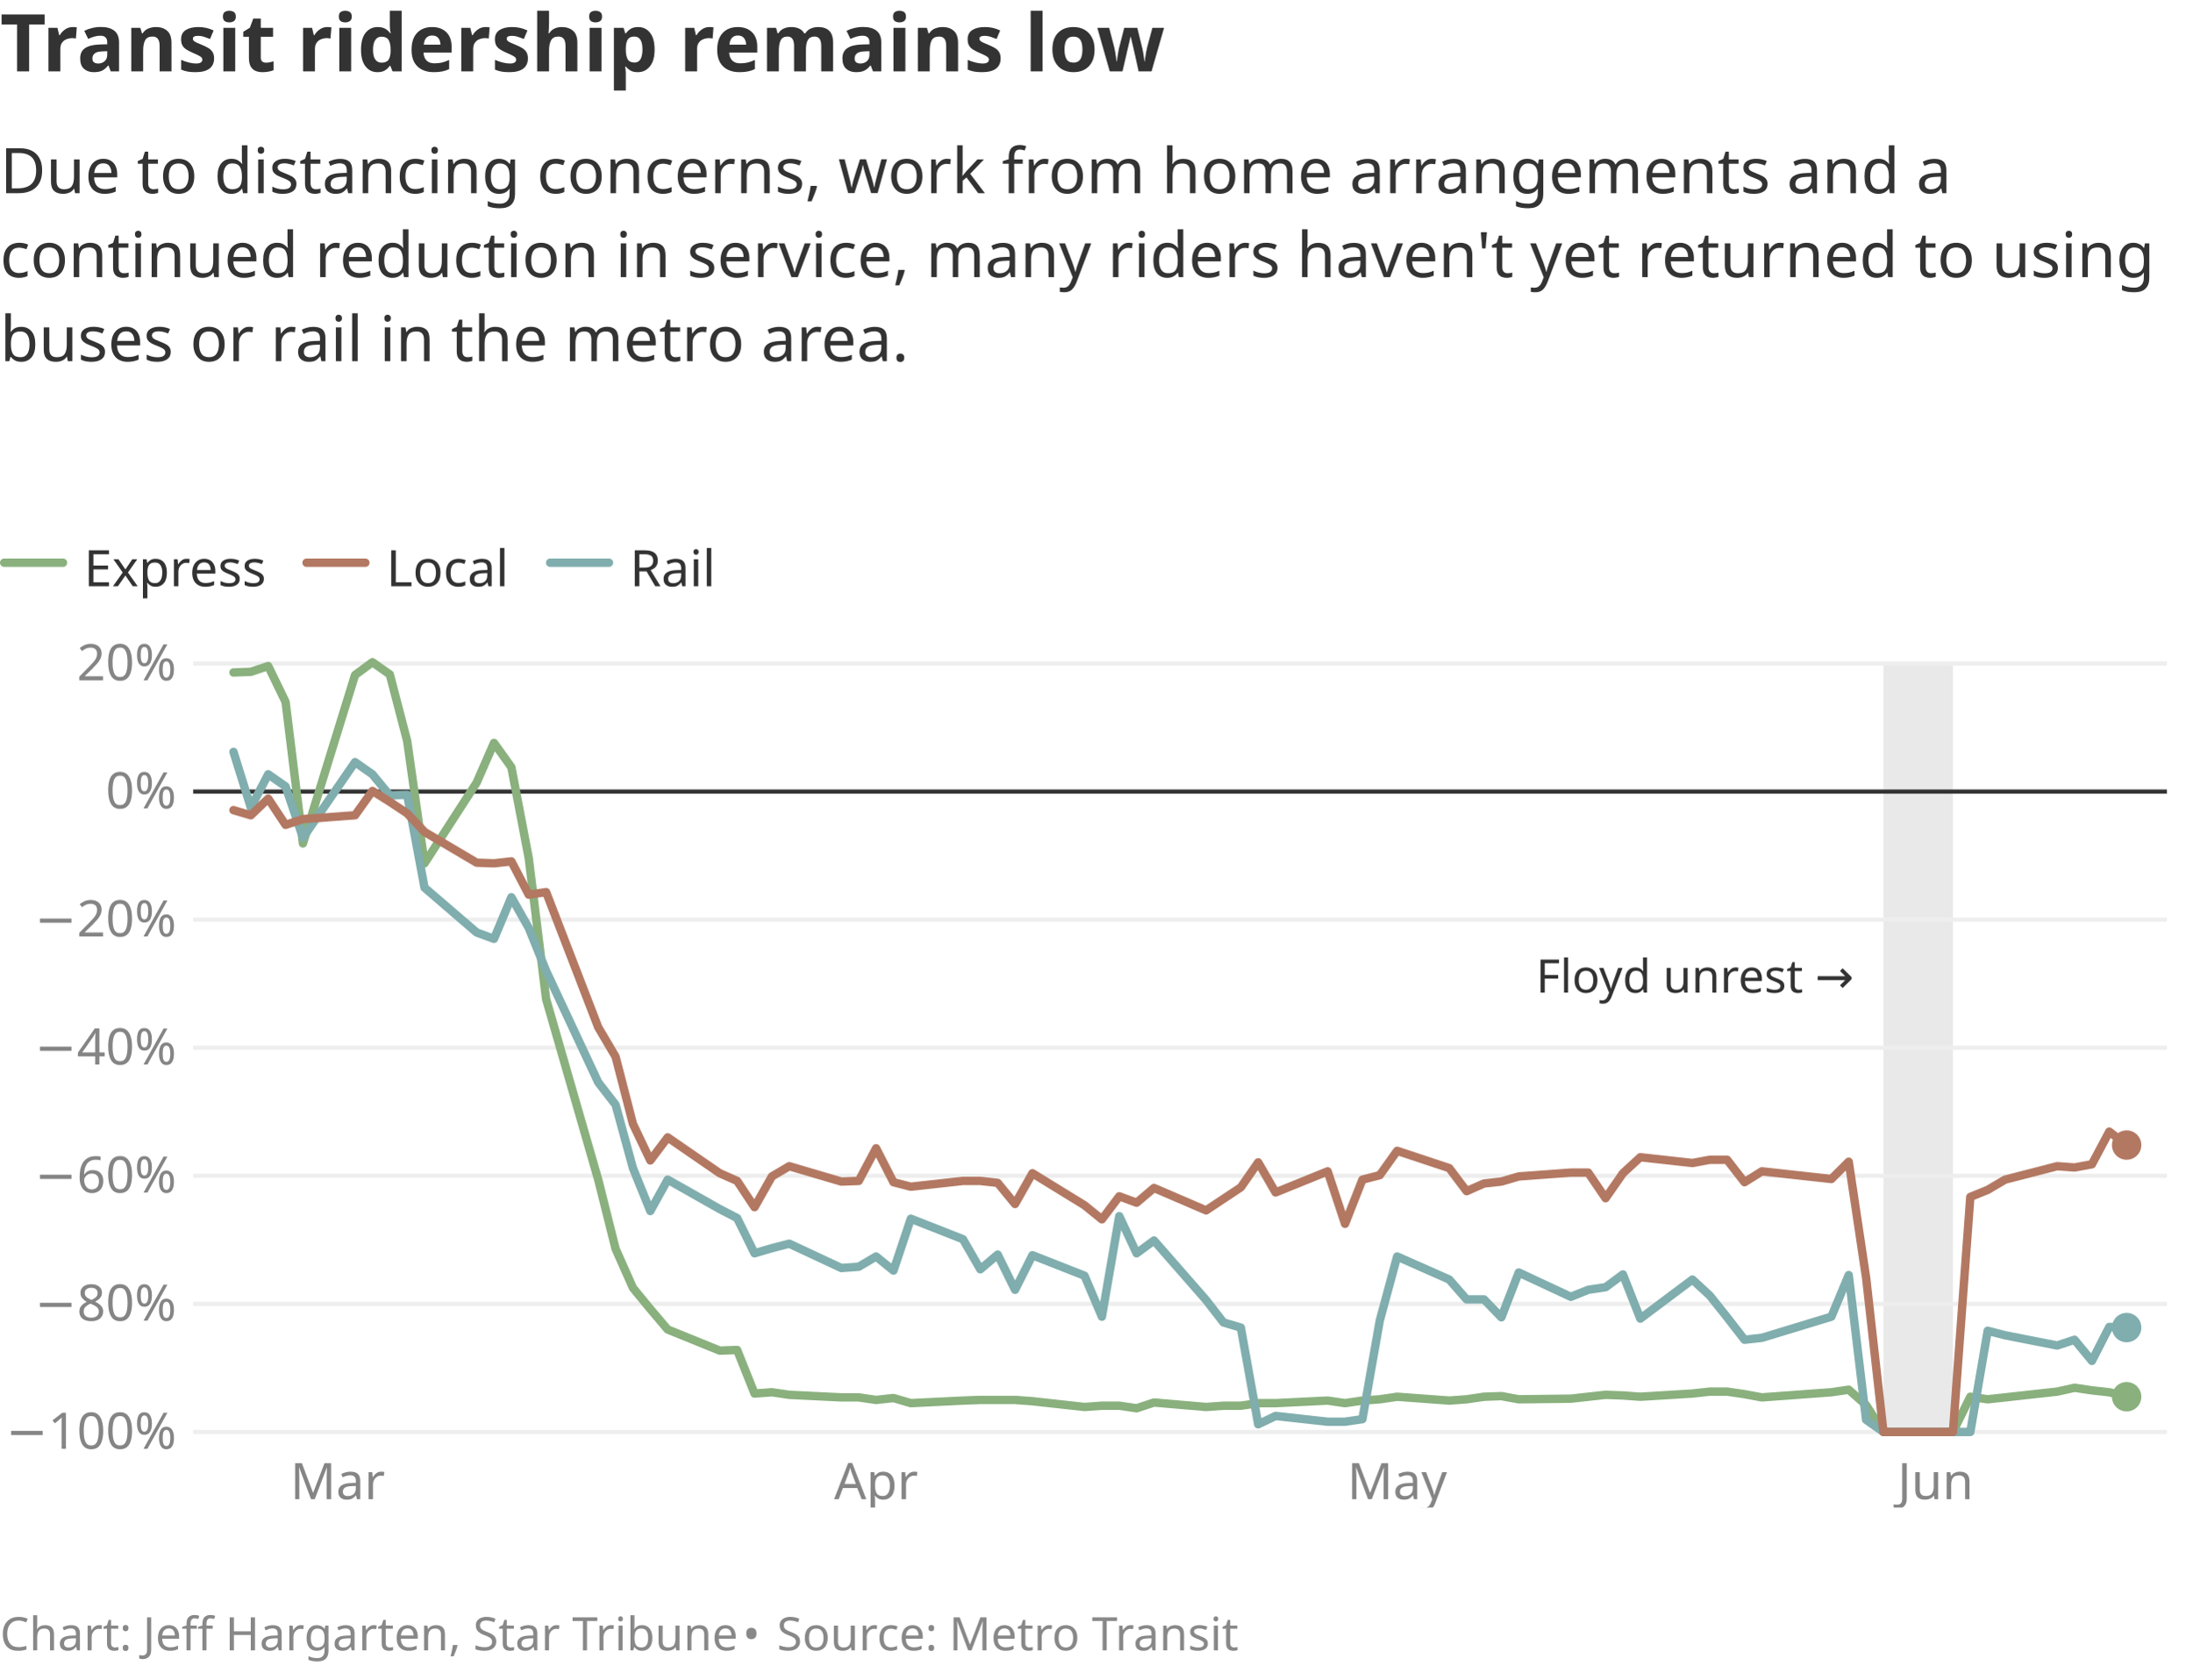
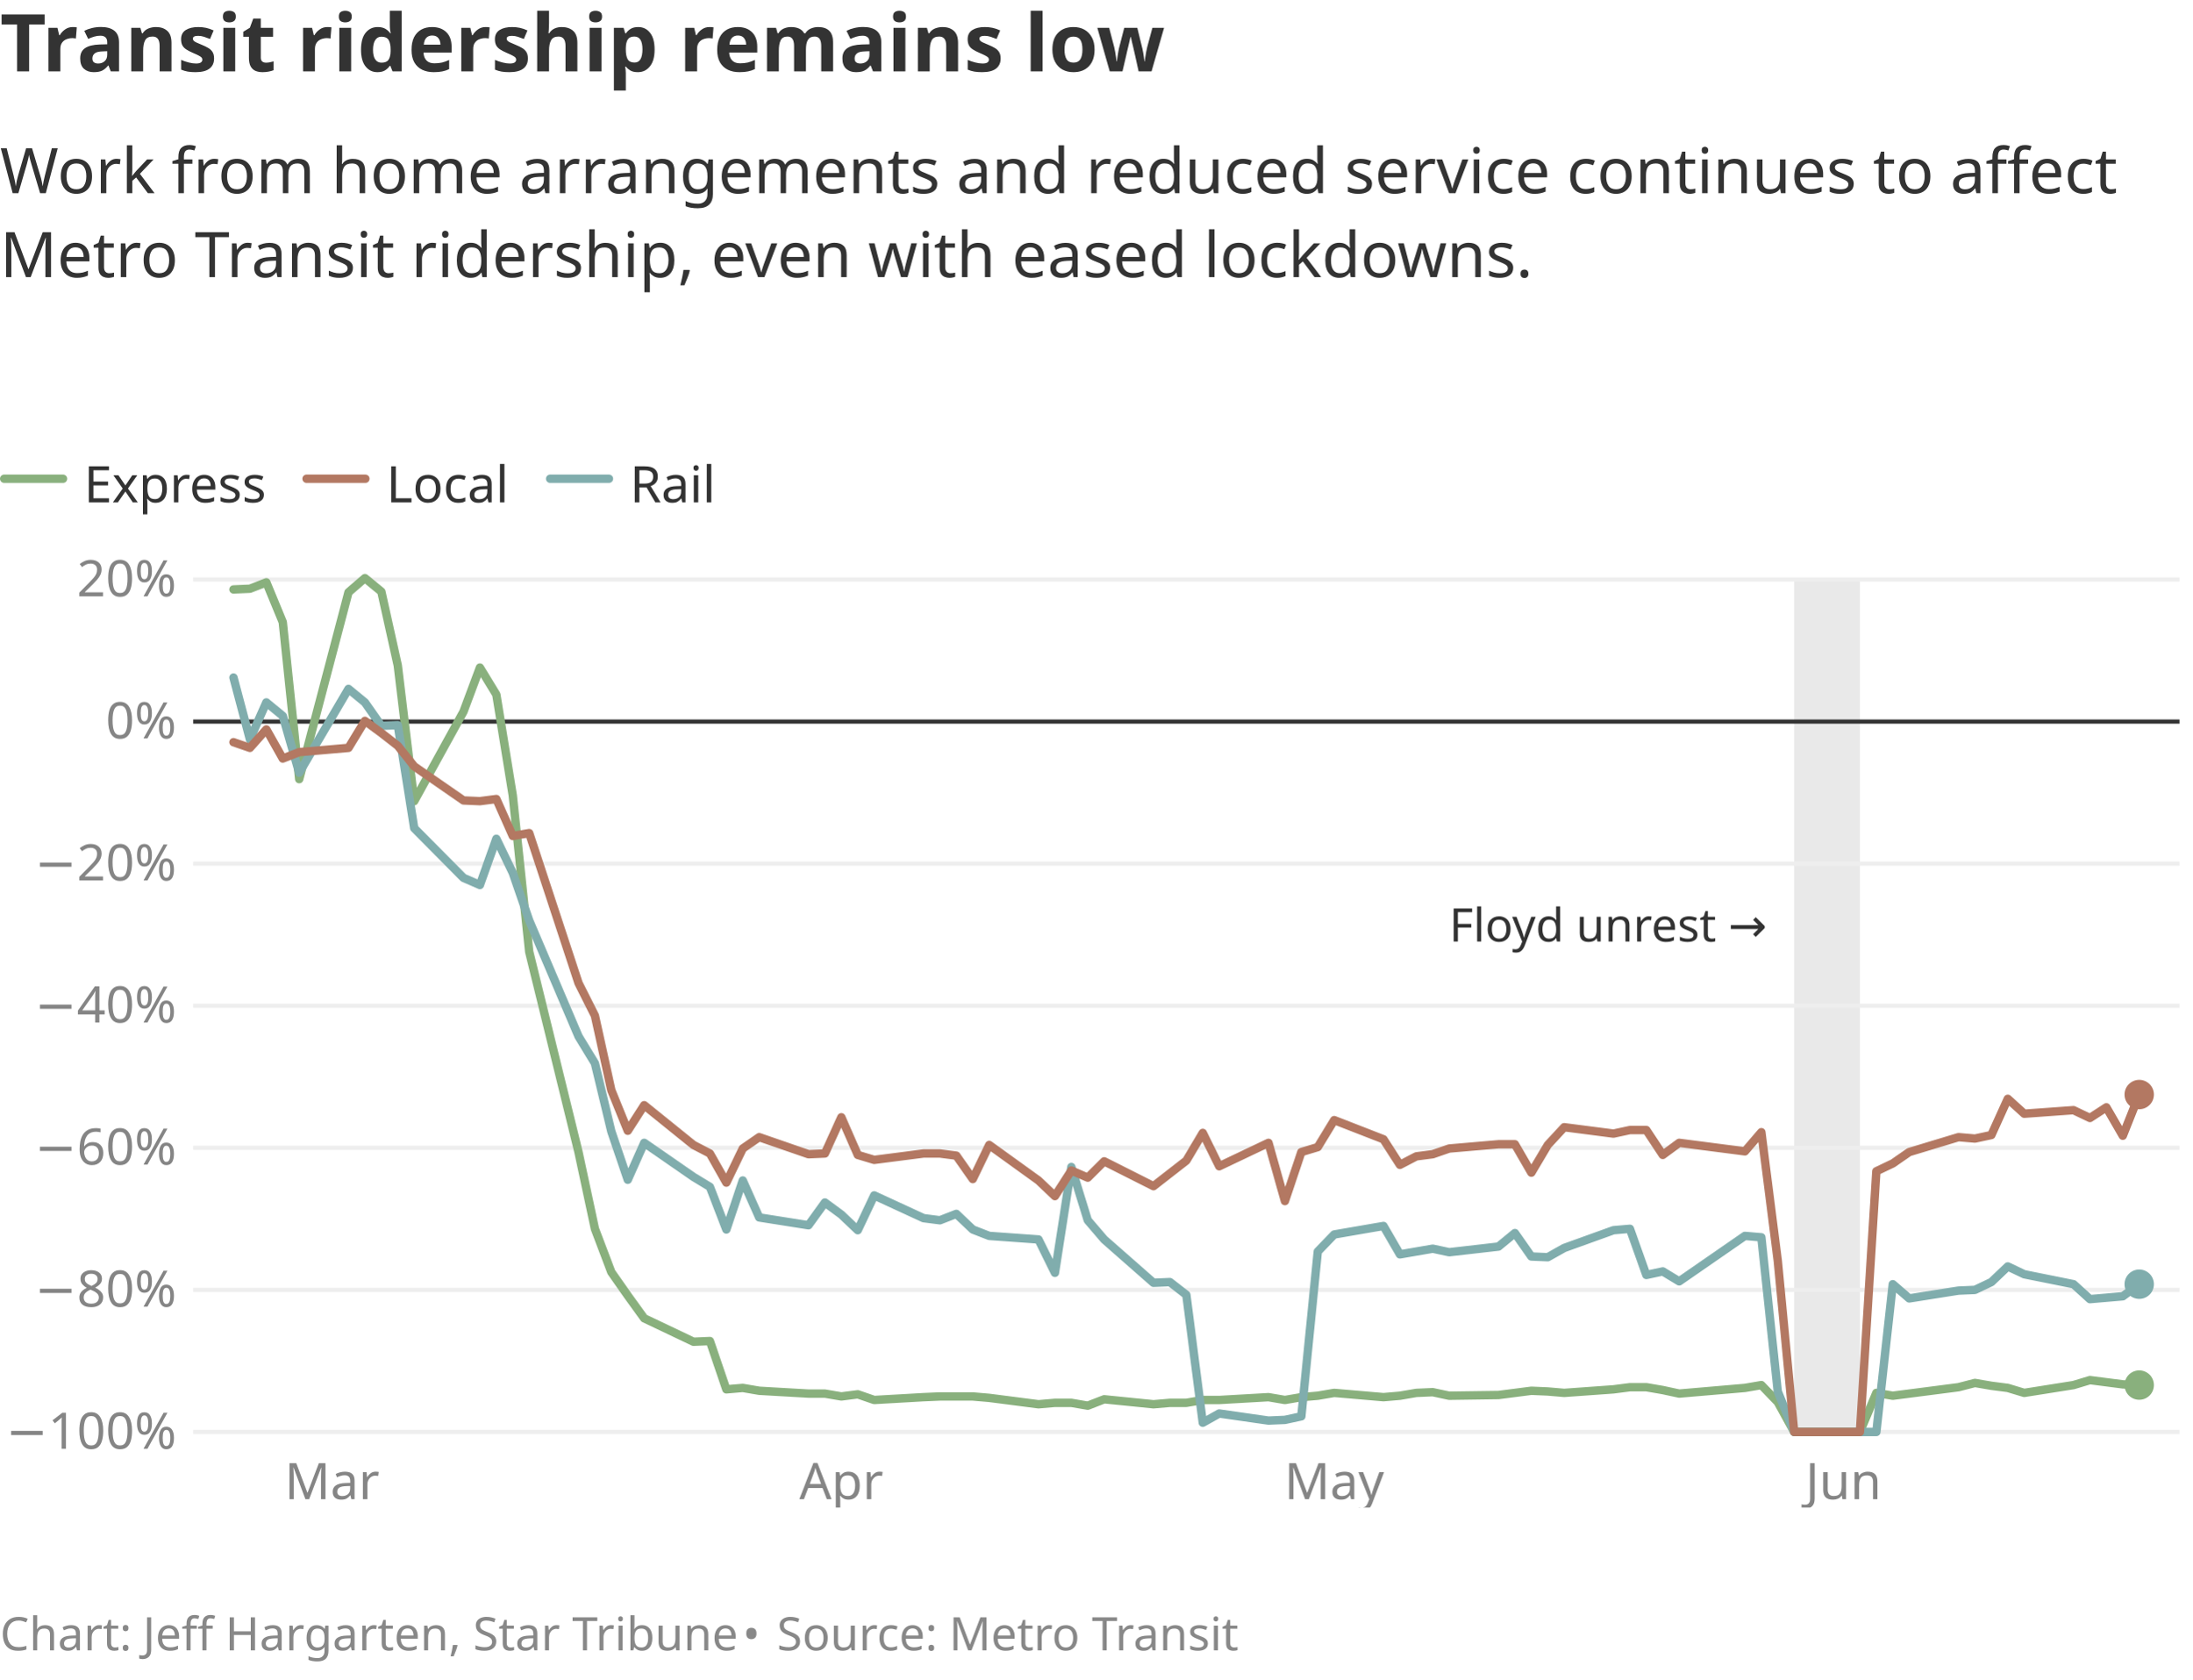
<svg xmlns="http://www.w3.org/2000/svg" id="exportSvg" width="522" height="400">
  <defs />
  <g>
    <g id="header-svg">
      <g id="text-svg">
        <text transform="translate(0, -2)" fill="rgb(51,51,51)" style="font-family: BentonSans; font-weight: 700; font-size: 19px;">
          <tspan x="0" dy="19">Transit ridership remains low</tspan>
        </text>
      </g>
      <g id="text-svg">
        <text transform="translate(0, 31)" fill="rgb(51,51,51)" style="font-family: BentonSans; font-weight: 400; font-size: 15px;">
-           <tspan x="0" dy="15">Due to distancing concerns, work from home arrangements and a </tspan>
+           <tspan x="0" dy="15">Work from home arrangements and reduced service continues to affect </tspan>
        </text>
        <text transform="translate(0, 51)" fill="rgb(51,51,51)" style="font-family: BentonSans; font-weight: 400; font-size: 15px;">
-           <tspan x="0" dy="15">continued reduction in service, many riders haven't yet returned to using </tspan>
-         </text>
-         <text transform="translate(0, 71)" fill="rgb(51,51,51)" style="font-family: BentonSans; font-weight: 400; font-size: 15px;">
-           <tspan x="0" dy="15">buses or rail in the metro area.</tspan>
+           <tspan x="0" dy="15">Metro Transit ridership, even with eased lockdowns.</tspan>
        </text>
      </g>
    </g>
    <g id="chart-svg">
-       <g id="group-svg" clip-path="url(#rect-mask-group-0)" transform="translate(0, 124)">
+       <g id="group-svg" clip-path="url(#rect-mask-group-0)" transform="translate(0, 104)">
        <clipPath id="rect-mask-group-0">
-           <rect x="0" y="0" width="522" height="235" />
+           <rect x="0" y="0" width="522" height="255" />
        </clipPath>
        <g id="group-svg" transform="translate(46, 34)">
-           <g id="x-svg ticks-svg" transform="translate(0, 188)">
-             <g transform="translate(34.40741, 0)">
+           <g id="x-svg ticks-svg" transform="translate(0, 208)">
+             <g transform="translate(33.06732, 0)">
              <text transform="translate(-11.5, -12) translate(11.5, 11)" fill="rgb(133, 133, 133)" style="text-anchor: middle; font-family: BentonSans; font-weight: 400; font-size: 12px;">
                <tspan x="0" dy="12">Mar</tspan>
              </text>
            </g>
-             <g transform="translate(162.6212, 0)">
+             <g transform="translate(154.3445, 0)">
              <text transform="translate(-10, -12) translate(10, 11)" fill="rgb(133, 133, 133)" style="text-anchor: middle; font-family: BentonSans; font-weight: 400; font-size: 12px;">
                <tspan x="0" dy="12">Apr</tspan>
              </text>
            </g>
-             <g transform="translate(286.6991, 0)">
+             <g transform="translate(271.7095, 0)">
              <text transform="translate(-12.5, -12) translate(12.5, 11)" fill="rgb(133, 133, 133)" style="text-anchor: middle; font-family: BentonSans; font-weight: 400; font-size: 12px;">
                <tspan x="0" dy="12">May</tspan>
              </text>
            </g>
-             <g transform="translate(414.9129, 0)">
+             <g transform="translate(392.9867, 0)">
              <text transform="translate(-10, -12) translate(10, 11)" fill="rgb(133, 133, 133)" style="text-anchor: middle; font-family: BentonSans; font-weight: 400; font-size: 12px;">
                <tspan x="0" dy="12">Jun</tspan>
              </text>
            </g>
          </g>
-           <g id="x-svg axis-svg" transform="translate(0, 30.5)">
-             <line x1="0" x2="470" y1="0" y2="0" style="stroke: rgb(51, 51, 51); stroke-width: 1;" />
+           <g id="x-svg axis-svg" transform="translate(0, 33.83333)">
+             <line x1="0" x2="473" y1="0" y2="0" style="stroke: rgb(51, 51, 51); stroke-width: 1;" />
          </g>
          <g id="free-range-svg">
-             <rect width="16.544" height="183" transform="translate(402.5051, 0)" fill="rgb(51,51,51)" style="opacity: 0.11; fill: rgb(51, 51, 51);" />
+             <rect width="15.649" height="203" transform="translate(381.2502, 0)" fill="rgb(51,51,51)" style="opacity: 0.11; fill: rgb(51, 51, 51);" />
          </g>
          <g id="y-grid-svg">
-             <g transform="translate(0, 183)">
-               <line x1="0" x2="470" y1="0" y2="0" style="stroke: rgb(238, 238, 238); stroke-width: 1;" />
+             <g transform="translate(0, 203)">
+               <line x1="0" x2="473" y1="0" y2="0" style="stroke: rgb(238, 238, 238); stroke-width: 1;" />
              <text transform="translate(-4, 4) translate(-41, -12) translate(41, 0)" fill="rgb(133, 133, 133)" style="text-anchor: end; font-family: BentonSans; font-weight: 400; font-size: 12px;">
                <tspan x="0" dy="12">−100%</tspan>
              </text>
            </g>
-             <g transform="translate(0, 152.5)">
-               <line x1="0" x2="470" y1="0" y2="0" style="stroke: rgb(238, 238, 238); stroke-width: 1;" />
+             <g transform="translate(0, 169.1667)">
+               <line x1="0" x2="473" y1="0" y2="0" style="stroke: rgb(238, 238, 238); stroke-width: 1;" />
              <text transform="translate(-4, 4) translate(-35, -12) translate(35, 0)" fill="rgb(133, 133, 133)" style="text-anchor: end; font-family: BentonSans; font-weight: 400; font-size: 12px;">
                <tspan x="0" dy="12">−80%</tspan>
              </text>
            </g>
-             <g transform="translate(0, 122)">
-               <line x1="0" x2="470" y1="0" y2="0" style="stroke: rgb(238, 238, 238); stroke-width: 1;" />
+             <g transform="translate(0, 135.3333)">
+               <line x1="0" x2="473" y1="0" y2="0" style="stroke: rgb(238, 238, 238); stroke-width: 1;" />
              <text transform="translate(-4, 4) translate(-35, -12) translate(35, 0)" fill="rgb(133, 133, 133)" style="text-anchor: end; font-family: BentonSans; font-weight: 400; font-size: 12px;">
                <tspan x="0" dy="12">−60%</tspan>
              </text>
            </g>
-             <g transform="translate(0, 91.5)">
-               <line x1="0" x2="470" y1="0" y2="0" style="stroke: rgb(238, 238, 238); stroke-width: 1;" />
+             <g transform="translate(0, 101.5)">
+               <line x1="0" x2="473" y1="0" y2="0" style="stroke: rgb(238, 238, 238); stroke-width: 1;" />
              <text transform="translate(-4, 4) translate(-35, -12) translate(35, 0)" fill="rgb(133, 133, 133)" style="text-anchor: end; font-family: BentonSans; font-weight: 400; font-size: 12px;">
                <tspan x="0" dy="12">−40%</tspan>
              </text>
            </g>
-             <g transform="translate(0, 61)">
-               <line x1="0" x2="470" y1="0" y2="0" style="stroke: rgb(238, 238, 238); stroke-width: 1;" />
+             <g transform="translate(0, 67.66667)">
+               <line x1="0" x2="473" y1="0" y2="0" style="stroke: rgb(238, 238, 238); stroke-width: 1;" />
              <text transform="translate(-4, 4) translate(-35, -12) translate(35, 0)" fill="rgb(133, 133, 133)" style="text-anchor: end; font-family: BentonSans; font-weight: 400; font-size: 12px;">
                <tspan x="0" dy="12">−20%</tspan>
              </text>
            </g>
-             <g id="tick-svg tick-major-svg" transform="translate(0, 30.5)">
+             <g id="tick-svg tick-major-svg" transform="translate(0, 33.83333)">
              <text transform="translate(-4, 4) translate(-20, -12) translate(20, 0)" fill="rgb(133, 133, 133)" style="text-anchor: end; font-family: BentonSans; font-weight: 400; font-size: 12px;">
                <tspan x="0" dy="12">0%</tspan>
              </text>
            </g>
            <g>
-               <line x1="0" x2="470" y1="0" y2="0" style="stroke: rgb(238, 238, 238); stroke-width: 1;" />
+               <line x1="0" x2="473" y1="0" y2="0" style="stroke: rgb(238, 238, 238); stroke-width: 1;" />
              <text transform="translate(-4, 4) translate(-27, -12) translate(27, 0)" fill="rgb(133, 133, 133)" style="text-anchor: end; font-family: BentonSans; font-weight: 400; font-size: 12px;">
                <tspan x="0" dy="12">20%</tspan>
              </text>
            </g>
          </g>
          <g id="lines-svg">
            <g id="Express-svg">
-               <path d="M9.592,2.135L13.728,1.983L17.864,0.61L22,9.15L26.136,42.852L38.543,2.745L42.679,-0.305L46.815,2.593L50.951,18.452L55.087,47.58L67.495,28.365L71.631,18.91L75.767,24.705L79.903,46.36L84.039,79.91L96.446,122.915L100.582,139.385L104.718,148.688L108.854,153.72L112.99,158.6L125.398,163.632L129.534,163.48L133.67,173.85L137.806,173.545L141.942,174.155L154.349,174.765L158.485,174.765L162.621,175.375L166.757,174.918L170.893,176.137L183.301,175.528L187.437,175.375L191.573,175.375L195.709,175.375L199.845,175.68L212.252,177.052L216.388,176.748L220.524,176.748L224.66,177.357L228.796,175.985L241.204,177.052L245.34,176.748L249.476,176.748L253.612,176.137L257.748,176.137L270.155,175.528L274.291,176.137L278.427,175.528L282.563,175.222L286.699,174.613L299.107,175.528L303.243,175.222L307.379,174.613L311.515,174.46L315.651,175.222L328.058,175.07L332.194,174.613L336.33,174.155L340.466,174.308L344.602,174.613L357.01,173.85L361.146,173.393L365.282,173.393L369.418,174.002L373.554,174.765L390.097,173.545L394.233,172.935L398.369,176.595L402.505,183L414.913,183L419.049,183L423.185,174.613L427.321,175.222L431.457,174.765L443.864,173.393L448,172.477L452.136,173.088L456.272,173.545L460.408,174.613" stroke="rgb(137,176,125)" id="Express" style="stroke-width: 2; stroke-linejoin: round; stroke-linecap: round; fill: none; mix-blend-mode: normal;" />
+               <path d="M9.594,2.368L13.506,2.199L17.419,0.677L21.331,10.15L25.243,47.536L36.979,3.045L40.892,-0.338L44.804,2.876L48.716,20.469L52.628,52.78L64.365,31.465L68.277,20.977L72.189,27.405L76.101,51.427L80.013,88.643L91.75,136.348L95.662,154.618L99.574,164.938L103.486,170.52L107.398,175.933L119.135,181.516L123.047,181.347L126.959,192.85L130.871,192.512L134.784,193.188L146.52,193.865L150.432,193.865L154.344,194.542L158.257,194.034L162.169,195.387L173.905,194.711L177.817,194.542L181.73,194.542L185.642,194.542L189.554,194.88L201.29,196.403L205.203,196.064L209.115,196.064L213.027,196.741L216.939,195.218L228.676,196.403L232.588,196.064L236.5,196.064L240.412,195.387L244.324,195.387L256.061,194.711L259.973,195.387L263.885,194.711L267.797,194.373L271.71,193.696L283.446,194.711L287.358,194.373L291.27,193.696L295.183,193.527L299.095,194.373L310.831,194.203L314.743,193.696L318.656,193.188L322.568,193.357L326.48,193.696L338.216,192.85L342.129,192.343L346.041,192.343L349.953,193.019L353.865,193.865L369.514,192.512L373.426,191.835L377.338,195.895L381.25,203L392.987,203L396.899,203L400.811,193.696L404.723,194.373L408.635,193.865L420.372,192.343L424.284,191.327L428.196,192.004L432.108,192.512L436.021,193.696L447.757,191.835L451.669,190.651L455.581,191.158L459.494,191.666L463.406,191.835" stroke="rgb(137,176,125)" id="Express" style="stroke-width: 2; stroke-linejoin: round; stroke-linecap: round; fill: none; mix-blend-mode: normal;" />
            </g>
            <g id="Rail-svg">
-               <path d="M9.592,21.045L13.728,34.312L17.864,26.382L22,29.28L26.136,41.48L38.543,23.485L42.679,26.382L46.815,31.415L50.951,31.262L55.087,53.375L67.495,64.05L71.631,65.575L75.767,55.663L79.903,62.982L84.039,73.2L96.446,99.735L100.582,105.073L104.718,120.17L108.854,130.387L112.99,122.915L125.398,129.93L129.534,132.065L133.67,140.452L137.806,139.232L141.942,138.165L154.349,143.96L158.485,143.655L162.621,141.215L166.757,144.57L170.893,132.218L183.301,137.097L187.437,144.265L191.573,140.757L195.709,149.145L199.845,140.91L212.252,145.79L216.388,155.55L220.524,131.607L224.66,140.452L228.796,137.403L241.204,151.585L245.34,156.923L249.476,158.143L253.612,181.17L257.748,179.188L270.155,180.56L274.291,180.56L278.427,179.95L282.563,156.465L286.699,141.215L299.107,146.705L303.243,151.433L307.379,151.433L311.515,155.702L315.651,145.027L328.058,150.822L332.194,149.145L336.33,148.535L340.466,145.485L344.602,156.007L357.01,146.705L361.146,150.518L365.282,155.702L369.418,161.04L373.554,160.582L390.097,155.55L394.233,145.637L398.369,180.102L402.505,183L414.913,183L419.049,183L423.185,183L427.321,158.905L431.457,159.972L443.864,162.412L448,161.04L452.136,166.073L456.272,157.99L460.408,158.143" stroke="rgb(128,173,173)" id="Rail" style="stroke-width: 2; stroke-linejoin: round; stroke-linecap: round; fill: none; mix-blend-mode: normal;" />
+               <path d="M9.594,23.345L13.506,38.062L17.419,29.266L21.331,32.48L25.243,46.013L36.979,26.052L40.892,29.266L44.804,34.848L48.716,34.679L52.628,59.208L64.365,71.05L68.277,72.742L72.189,61.746L76.101,69.866L80.013,81.2L91.75,108.774L95.662,115.203L99.574,131.442L103.486,142.946L107.398,134.149L119.135,142.269L123.047,144.637L126.959,154.787L130.871,143.115L134.784,151.912L146.52,153.773L150.432,148.359L154.344,151.235L158.257,154.957L162.169,146.668L173.905,152.081L177.817,152.588L181.73,151.066L185.642,154.787L189.554,156.31L201.29,157.156L205.203,165.107L209.115,139.901L213.027,152.588L216.939,157.156L228.676,167.475L232.588,167.306L236.5,170.351L240.412,200.801L244.324,198.602L256.061,200.293L259.973,200.124L263.885,199.278L267.797,160.032L271.71,155.972L283.446,153.942L287.358,160.708L291.27,160.032L295.183,159.355L299.095,160.201L310.831,158.848L314.743,155.633L318.656,161.216L322.568,161.385L326.48,159.186L338.216,154.957L342.129,154.618L346.041,165.614L349.953,164.768L353.865,167.137L369.514,156.31L373.426,156.648L377.338,193.357L381.25,203L392.987,203L396.899,203L400.811,203L404.723,167.813L408.635,171.197L420.372,169.336L424.284,169.167L428.196,167.306L432.108,163.584L436.021,165.445L447.757,167.813L451.669,171.366L455.581,171.027L459.494,170.689L463.406,167.813" stroke="rgb(128,173,173)" id="Rail" style="stroke-width: 2; stroke-linejoin: round; stroke-linecap: round; fill: none; mix-blend-mode: normal;" />
            </g>
            <g id="Local-svg">
-               <path d="M9.592,34.923L13.728,36.143L17.864,32.177L22,38.43L26.136,37.058L38.543,36.143L42.679,30.347L46.815,32.94L50.951,35.685L55.087,40.107L67.495,47.428L71.631,47.58L75.767,47.123L79.903,55.052L84.039,54.442L96.446,86.62L100.582,93.635L104.718,109.648L108.854,118.34L112.99,112.85L125.398,121.39L129.534,123.22L133.67,129.473L137.806,122.153L141.942,119.713L154.349,123.373L158.485,123.22L162.621,115.443L166.757,123.525L170.893,124.593L183.301,123.22L187.437,123.22L191.573,123.678L195.709,128.71L199.845,121.39L212.252,129.015L216.388,132.37L220.524,126.88L224.66,128.405L228.796,124.898L241.204,130.235L245.34,127.49L249.476,124.745L253.612,118.797L257.748,125.965L270.155,120.933L274.291,133.438L278.427,122.915L282.563,121.847L286.699,116.052L299.107,120.17L303.243,125.66L307.379,123.83L311.515,123.373L315.651,122.153L328.058,121.237L332.194,121.237L336.33,127.338L340.466,121.39L344.602,117.578L357.01,118.95L361.146,118.188L365.282,118.188L369.418,123.525L373.554,120.933L390.097,122.763L394.233,118.645L398.369,146.248L402.505,183L414.913,183L419.049,183L423.185,127.032L427.321,125.355L431.457,122.915L443.864,119.713L448,120.018L452.136,119.255L456.272,111.478L460.408,114.68" stroke="rgb(179,120,98)" id="Local" style="stroke-width: 2; stroke-linejoin: round; stroke-linecap: round; fill: none; mix-blend-mode: normal;" />
+               <path d="M9.594,38.739L13.506,40.093L17.419,35.694L21.331,42.63L25.243,41.108L36.979,40.093L40.892,33.664L44.804,36.54L48.716,39.585L52.628,44.491L64.365,52.611L68.277,52.78L72.189,52.273L76.101,61.069L80.013,60.392L91.75,96.087L95.662,103.868L99.574,121.631L103.486,131.273L107.398,125.183L119.135,134.657L123.047,136.687L126.959,143.623L130.871,135.502L134.784,132.796L146.52,136.856L150.432,136.687L154.344,128.059L158.257,137.025L162.169,138.209L173.905,136.687L177.817,136.687L181.73,137.194L185.642,142.777L189.554,134.657L201.29,143.115L205.203,146.837L209.115,140.747L213.027,142.438L216.939,138.548L228.676,144.468L232.588,141.423L236.5,138.378L240.412,131.781L244.324,139.732L256.061,134.149L259.973,148.021L263.885,136.348L267.797,135.164L271.71,128.736L283.446,133.303L287.358,139.393L291.27,137.363L295.183,136.856L299.095,135.502L310.831,134.488L314.743,134.488L318.656,141.254L322.568,134.657L326.48,130.428L338.216,131.95L342.129,131.104L346.041,131.104L349.953,137.025L353.865,134.149L369.514,136.179L373.426,131.612L377.338,162.231L381.25,203L392.987,203L396.899,203L400.811,140.916L404.723,139.055L408.635,136.348L420.372,132.796L424.284,133.134L428.196,132.288L432.108,123.661L436.021,127.213L447.757,126.367L451.669,128.228L455.581,125.691L459.494,132.457L463.406,122.646" stroke="rgb(179,120,98)" id="Local" style="stroke-width: 2; stroke-linejoin: round; stroke-linecap: round; fill: none; mix-blend-mode: normal;" />
            </g>
          </g>
          <g id="line-symbols-svg">
-             <path d="M -1,0 a 1,1 0 1,0 2,0 a 1,1 0 1,0 -2,0 Z" id="Express" transform="translate(460.4082, 174.6125) scale(3.5)" style="fill: rgb(137, 176, 125); mix-blend-mode: normal;" />
-             <path d="M -1,0 a 1,1 0 1,0 2,0 a 1,1 0 1,0 -2,0 Z" id="Rail" transform="translate(460.4082, 158.1425) scale(3.5)" style="fill: rgb(128, 173, 173); mix-blend-mode: normal;" />
-             <path d="M -1,0 a 1,1 0 1,0 2,0 a 1,1 0 1,0 -2,0 Z" id="Local" transform="translate(460.4082, 114.68) scale(3.5)" style="fill: rgb(179, 120, 98); mix-blend-mode: normal;" />
+             <path d="M -1,0 a 1,1 0 1,0 2,0 a 1,1 0 1,0 -2,0 Z" id="Express" transform="translate(463.4057, 191.835) scale(3.5)" style="fill: rgb(137, 176, 125); mix-blend-mode: normal;" />
+             <path d="M -1,0 a 1,1 0 1,0 2,0 a 1,1 0 1,0 -2,0 Z" id="Rail" transform="translate(463.4057, 167.8133) scale(3.5)" style="fill: rgb(128, 173, 173); mix-blend-mode: normal;" />
+             <path d="M -1,0 a 1,1 0 1,0 2,0 a 1,1 0 1,0 -2,0 Z" id="Local" transform="translate(463.4057, 122.6458) scale(3.5)" style="fill: rgb(179, 120, 98); mix-blend-mode: normal;" />
          </g>
          <g id="free-texts-svg">
            <g id="bg-svg">
-               <rect width="87" height="23" transform="translate(314.7866, 64.375)" fill="rgb(255,255,255)" style="fill: rgb(255, 255, 255);" />
+               <rect width="87" height="23" transform="translate(294.0947, 72.20833)" fill="rgb(255,255,255)" style="fill: rgb(255, 255, 255);" />
            </g>
-             <text transform="translate(319.7866, 78.375) translate(0, -11)" fill="rgb(51, 51, 51)" style="font-family: BentonSans; font-weight: 400; font-size: 11px;">
+             <text transform="translate(299.0947, 86.20833) translate(0, -11)" fill="rgb(51, 51, 51)" style="font-family: BentonSans; font-weight: 400; font-size: 11px;">
              <tspan x="0" dy="11">Floyd unrest →</tspan>
            </text>
          </g>
        </g>
      </g>
-       <g id="Express-svg" clip-path="url(#rect-mask-Express-1)" transform="translate(0, 124)">
+       <g id="Express-svg" clip-path="url(#rect-mask-Express-1)" transform="translate(0, 104)">
        <clipPath id="rect-mask-Express-1">
          <rect x="0" y="0" width="16" height="20" />
        </clipPath>
        <path d="M1,10 L15,10" stroke="rgb(137,176,125)" id="Express" style="stroke-width: 2; stroke-linejoin: round; stroke-linecap: round; fill: none; mix-blend-mode: normal;" />
      </g>
      <g id="Express-svg">
-         <text transform="translate(20, 127.6094)" fill="rgb(51,51,51)" style="font-family: BentonSans; font-weight: 400; font-size: 12px;">
+         <text transform="translate(20, 107.6094)" fill="rgb(51,51,51)" style="font-family: BentonSans; font-weight: 400; font-size: 12px;">
          <tspan x="0" dy="12">Express</tspan>
        </text>
      </g>
-       <g id="Local-svg" clip-path="url(#rect-mask-Local-2)" transform="translate(72, 124)">
+       <g id="Local-svg" clip-path="url(#rect-mask-Local-2)" transform="translate(72, 104)">
        <clipPath id="rect-mask-Local-2">
          <rect x="0" y="0" width="16" height="20" />
        </clipPath>
        <path d="M1,10 L15,10" stroke="rgb(179,120,98)" id="Local" style="stroke-width: 2; stroke-linejoin: round; stroke-linecap: round; fill: none; mix-blend-mode: normal;" />
      </g>
      <g id="Local-svg">
-         <text transform="translate(92, 127.6094)" fill="rgb(51,51,51)" style="font-family: BentonSans; font-weight: 400; font-size: 12px;">
+         <text transform="translate(92, 107.6094)" fill="rgb(51,51,51)" style="font-family: BentonSans; font-weight: 400; font-size: 12px;">
          <tspan x="0" dy="12">Local</tspan>
        </text>
      </g>
-       <g id="Rail-svg" clip-path="url(#rect-mask-Rail-3)" transform="translate(130, 124)">
+       <g id="Rail-svg" clip-path="url(#rect-mask-Rail-3)" transform="translate(130, 104)">
        <clipPath id="rect-mask-Rail-3">
          <rect x="0" y="0" width="16" height="20" />
        </clipPath>
        <path d="M1,10 L15,10" stroke="rgb(128,173,173)" id="Rail" style="stroke-width: 2; stroke-linejoin: round; stroke-linecap: round; fill: none; mix-blend-mode: normal;" />
      </g>
      <g id="Rail-svg">
-         <text transform="translate(150, 127.6094)" fill="rgb(51,51,51)" style="font-family: BentonSans; font-weight: 400; font-size: 12px;">
+         <text transform="translate(150, 107.6094)" fill="rgb(51,51,51)" style="font-family: BentonSans; font-weight: 400; font-size: 12px;">
          <tspan x="0" dy="12">Rail</tspan>
        </text>
      </g>
    </g>
    <g id="after-body-svg" />
    <g id="above-footer-svg" />
    <g id="footer-svg">
      <g id="footer-inner-svg">
        <g id="footer-main-svg">
          <g id="text-svg">
            <text transform="translate(0, 382)" fill="rgb(136,136,136)" style="font-family: BentonSans; font-weight: 400; font-size: 11px;">
              <tspan x="0" dy="11">Chart:</tspan>
            </text>
            <text transform="translate(34, 382)" fill="rgb(136,136,136)" style="font-family: BentonSans; font-weight: 400; font-size: 11px;">
              <tspan x="0" dy="11">Jeff Hargarten, Star Tribune</tspan>
            </text>
          </g>
          <g id="text-svg">
            <text transform="translate(174, 382)" fill="rgb(136,136,136)" style="font-family: BentonSans; font-weight: 400; font-size: 11px;">
              <tspan x="0" dy="11">​ •</tspan>
            </text>
          </g>
          <g id="text-svg">
            <text transform="translate(185, 382)" fill="rgb(136,136,136)" style="font-family: BentonSans; font-weight: 400; font-size: 11px;">
              <tspan x="0" dy="11">Source:</tspan>
            </text>
            <text transform="translate(226, 382)" fill="rgb(136,136,136)" style="font-family: BentonSans; font-weight: 400; font-size: 11px;">
              <tspan x="0" dy="11">Metro Transit</tspan>
            </text>
          </g>
        </g>
      </g>
    </g>
    <g id="below-footer-svg" />
  </g>
</svg>
